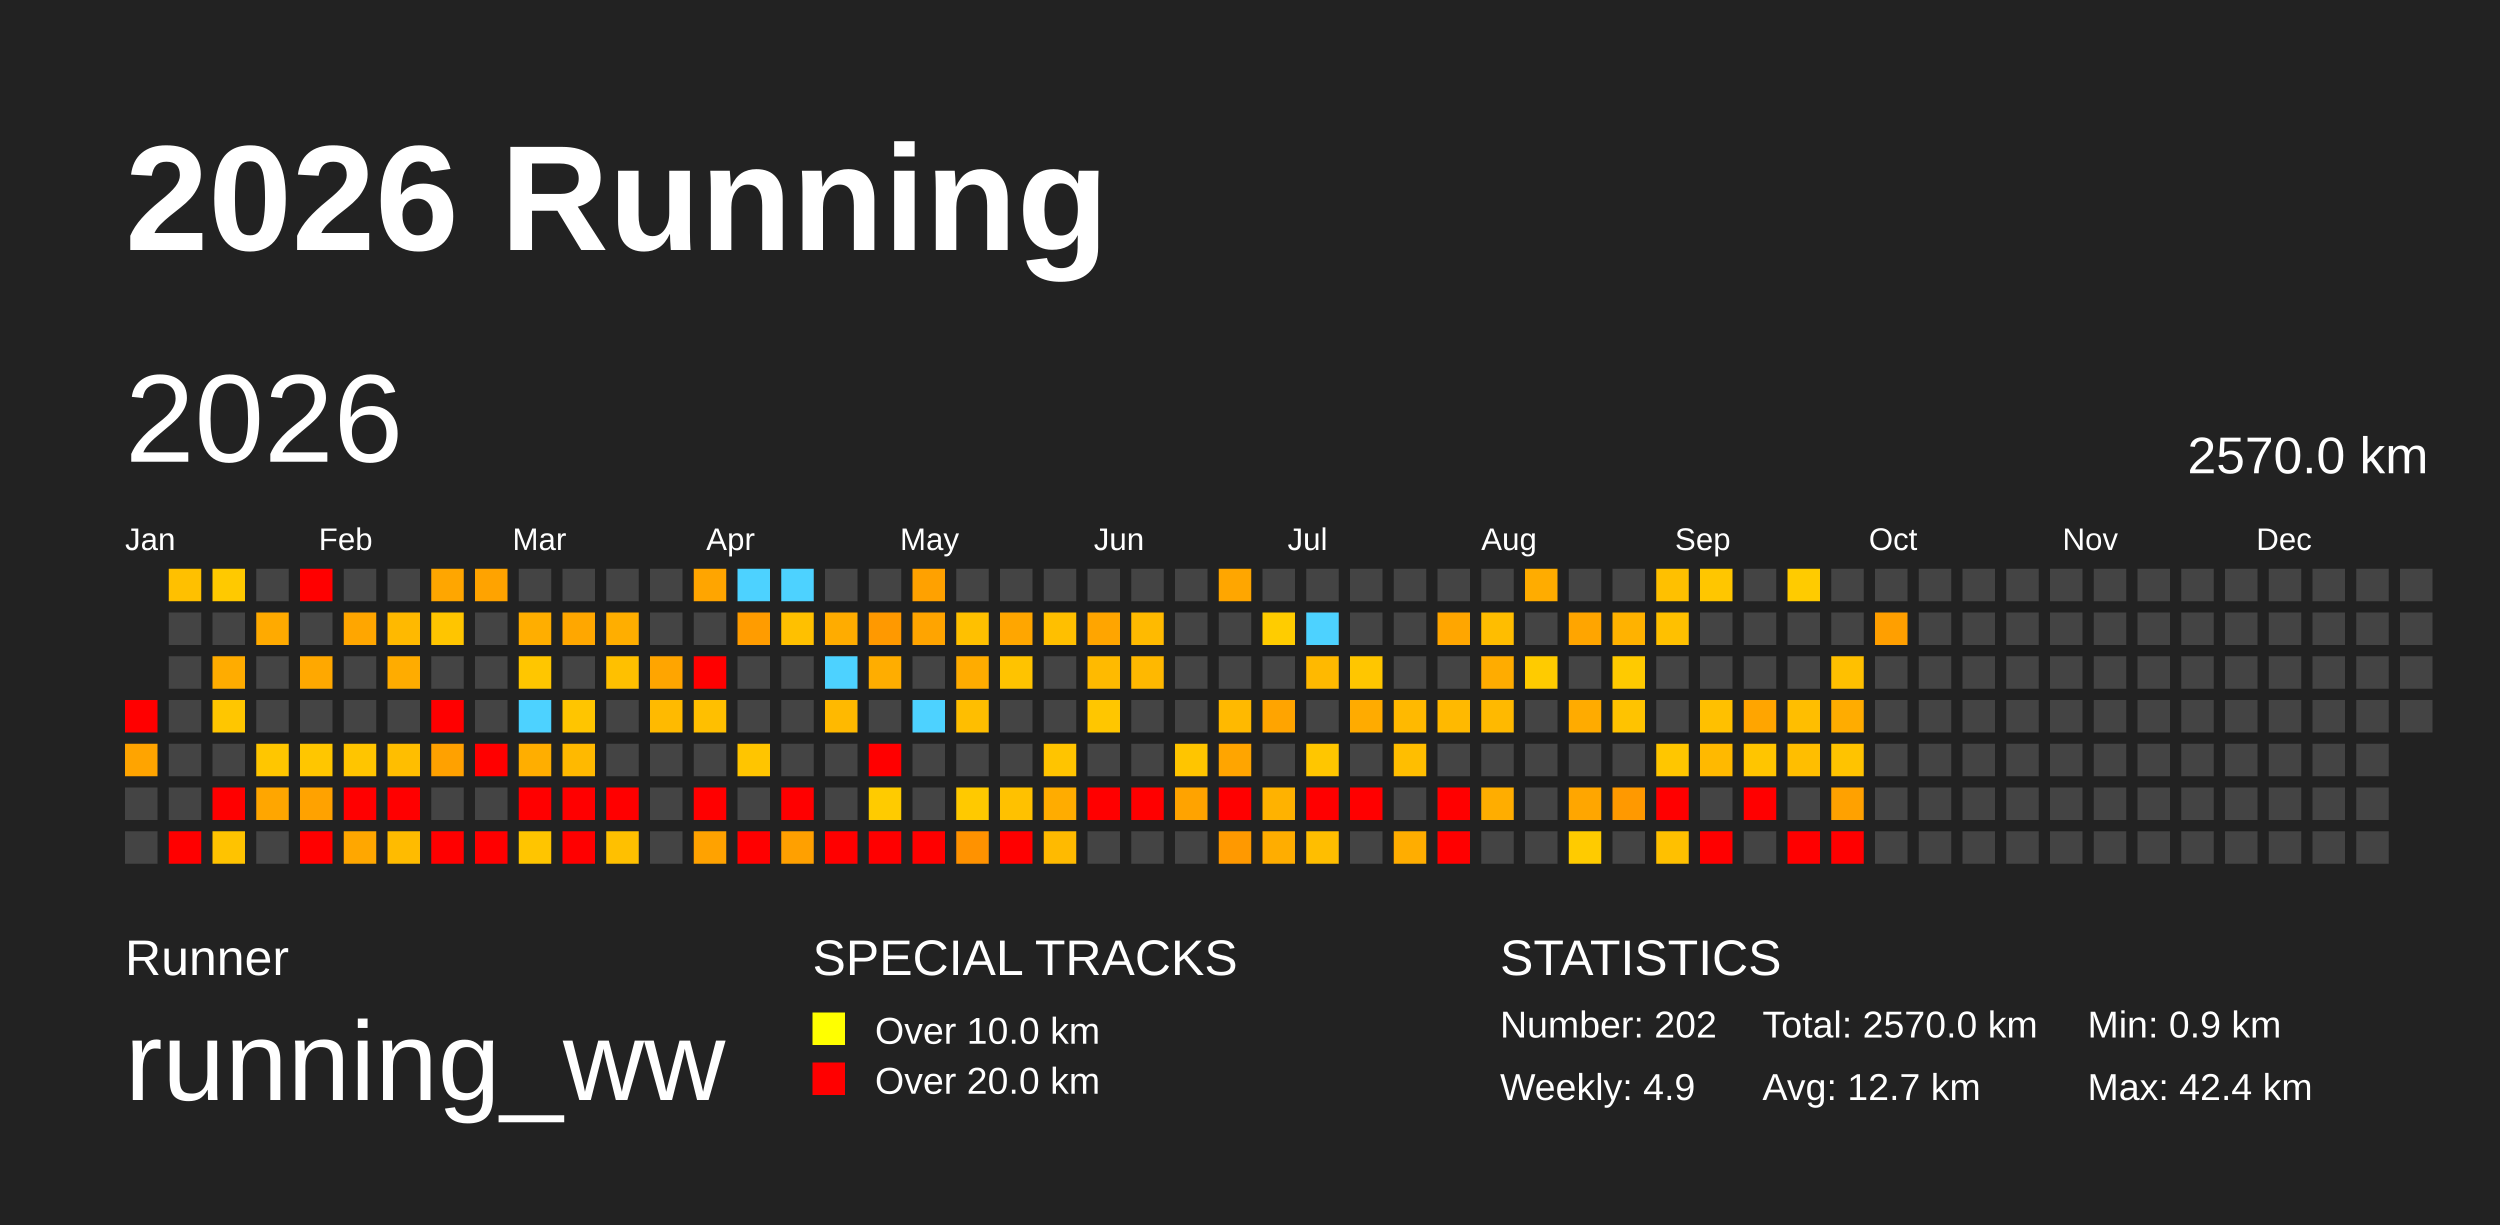
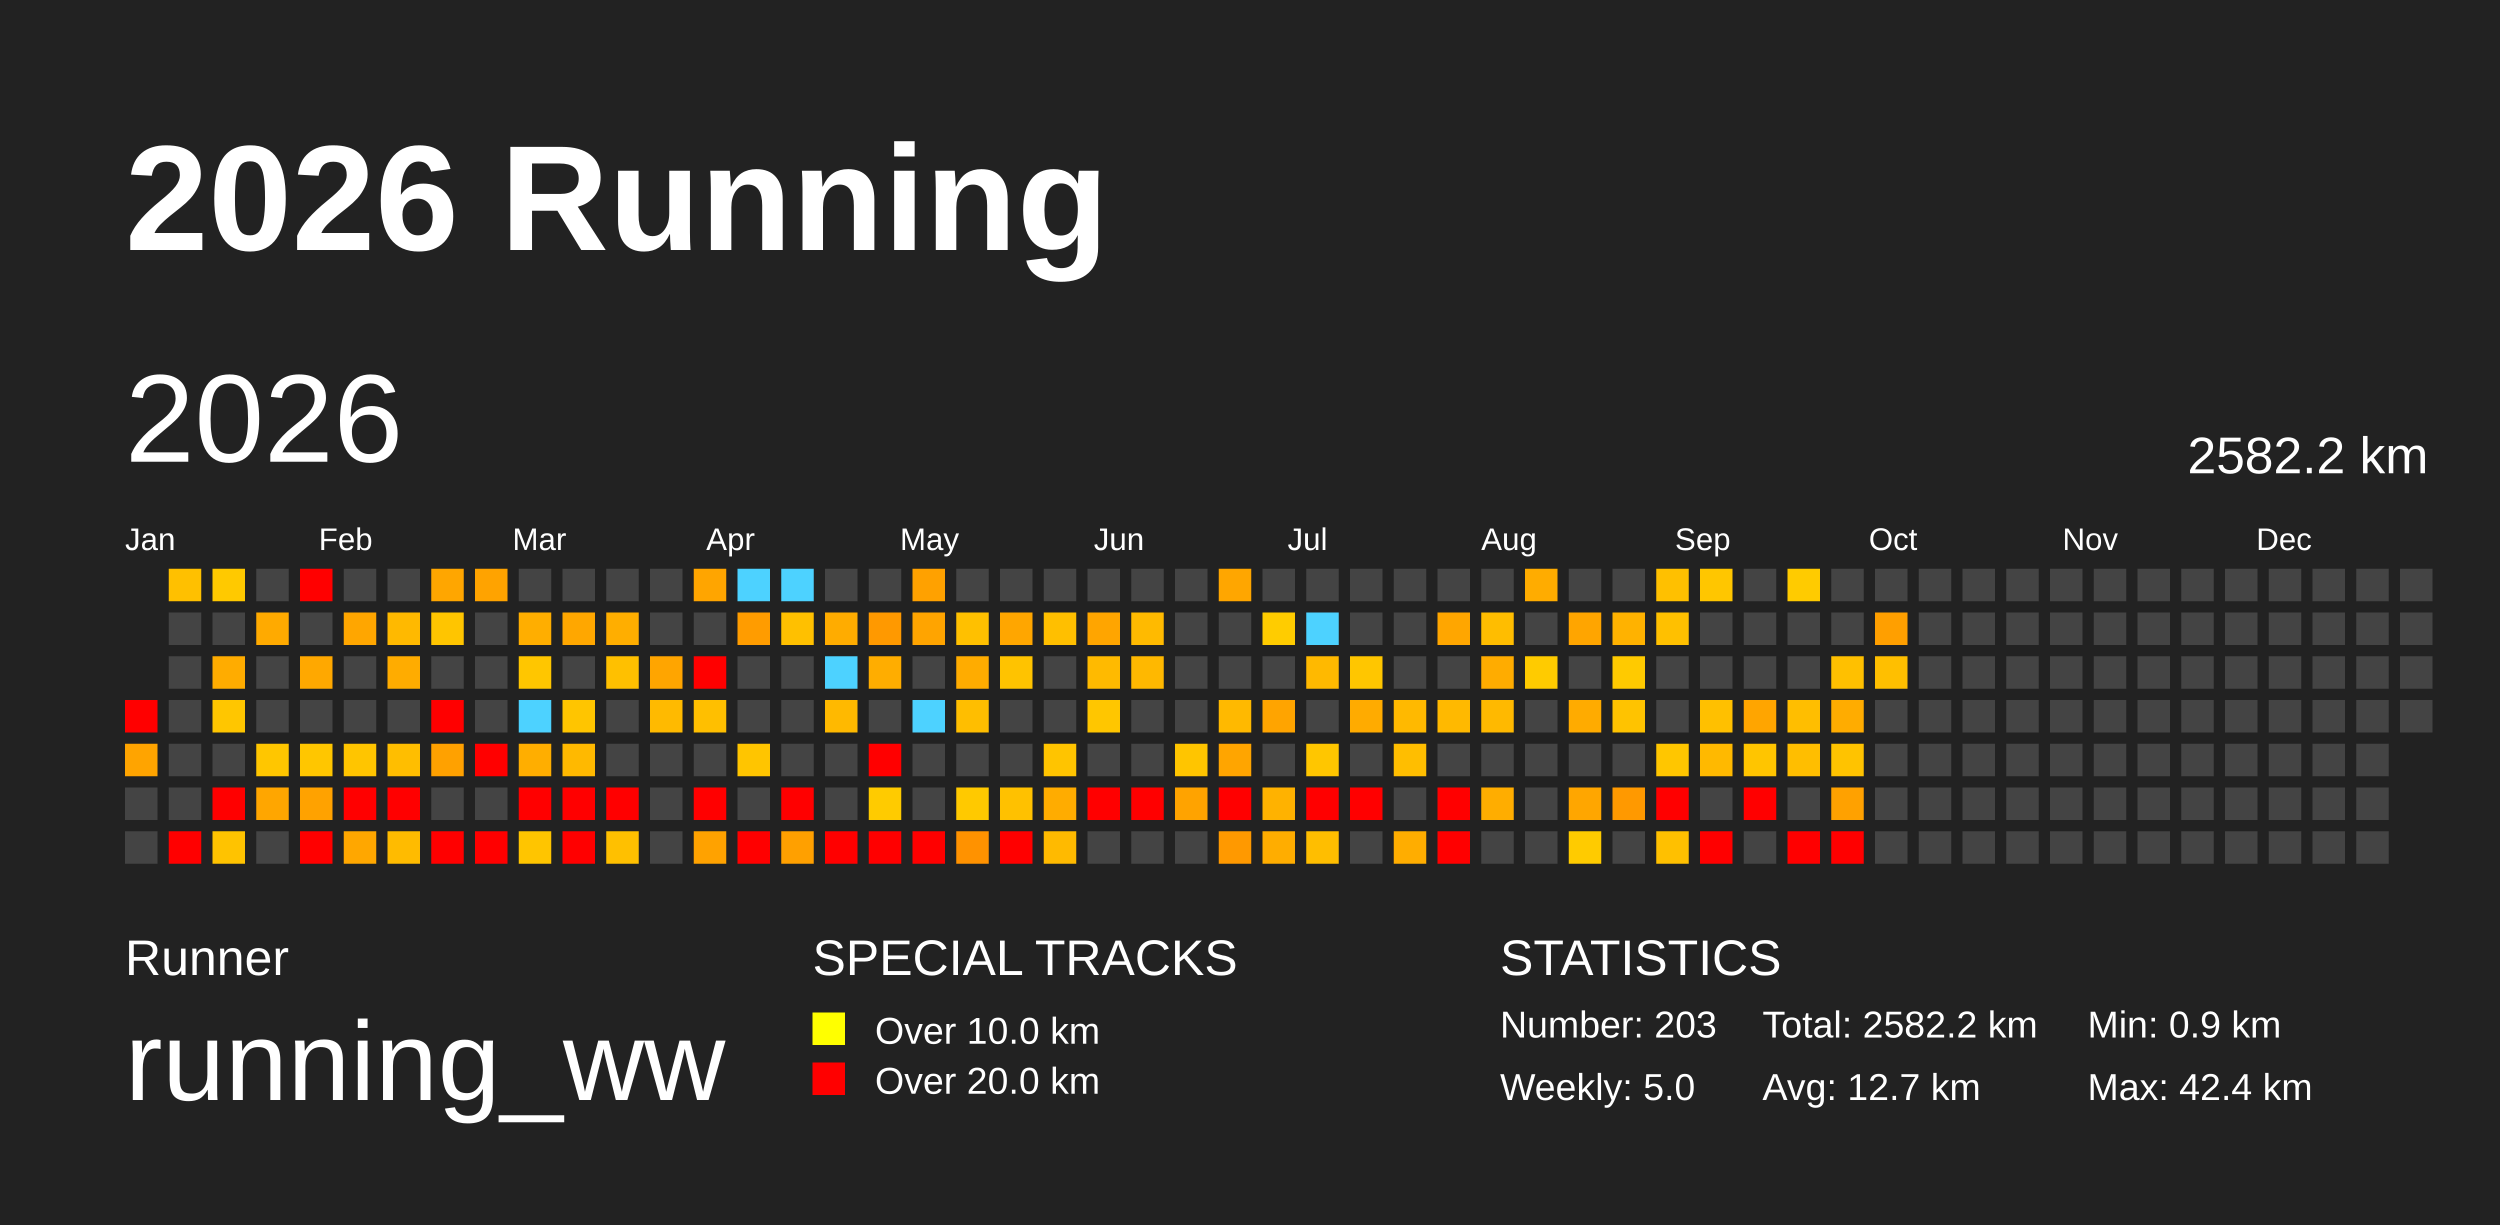
<svg xmlns="http://www.w3.org/2000/svg" baseProfile="full" height="98mm" version="1.1" viewBox="0,0,200,98" width="200mm">
  <defs />
  <rect fill="#222222" height="98" width="200" x="0" y="0" />
  <text fill="#FFFFFF" style="font-size:12px; font-family:Arial; font-weight:bold;" x="10" y="20">2026 Running</text>
  <text fill="#FFFFFF" style="font-size:4px; font-family:Arial" x="10" y="78">Runner</text>
  <text fill="#FFFFFF" style="font-size:9px; font-family:Arial" x="10" y="88">running_ww</text>
  <text fill="#FFFFFF" style="font-size:4px; font-family:Arial" x="65" y="78">SPECIAL TRACKS</text>
  <rect fill="yellow" height="2.6" width="2.6" x="65" y="81" />
  <text fill="#FFFFFF" style="font-size:3px; font-family:Arial" x="70" y="83.5">Over 10.0 km</text>
  <rect fill="red" height="2.6" width="2.6" x="65" y="85" />
  <text fill="#FFFFFF" style="font-size:3px; font-family:Arial" x="70" y="87.5">Over 20.0 km</text>
  <text fill="#FFFFFF" style="font-size:4px; font-family:Arial" x="120" y="78">STATISTICS</text>
-   <text fill="#FFFFFF" style="font-size:3px; font-family:Arial" x="120" y="83">Number: 202</text>
-   <text fill="#FFFFFF" style="font-size:3px; font-family:Arial" x="120" y="88">Weekly: 4.9</text>
-   <text fill="#FFFFFF" style="font-size:3px; font-family:Arial" x="141" y="83">Total: 2570.0 km</text>
+   <text fill="#FFFFFF" style="font-size:3px; font-family:Arial" x="120" y="83">Number: 203</text>
+   <text fill="#FFFFFF" style="font-size:3px; font-family:Arial" x="120" y="88">Weekly: 5.0</text>
+   <text fill="#FFFFFF" style="font-size:3px; font-family:Arial" x="141" y="83">Total: 2582.2 km</text>
  <text fill="#FFFFFF" style="font-size:3px; font-family:Arial" x="141" y="88">Avg: 12.7 km</text>
  <text fill="#FFFFFF" style="font-size:3px; font-family:Arial" x="167" y="83">Min: 0.9 km</text>
  <text fill="#FFFFFF" style="font-size:3px; font-family:Arial" x="167" y="88">Max: 42.4 km</text>
  <text dominant-baseline="hanging" fill="#FFFFFF" style="font-size:10.0px; font-family:Arial;" x="10" y="30">2026</text>
-   <text dominant-baseline="hanging" fill="#FFFFFF" style="font-size:4.125px; font-family:Arial;" x="175" y="35">2570.0 km</text>
+   <text dominant-baseline="hanging" fill="#FFFFFF" style="font-size:4.125px; font-family:Arial;" x="175" y="35">2582.2 km</text>
  <text fill="#FFFFFF" style="font-size:2.5px; font-family:Arial" x="10.0" y="44">Jan</text>
  <text fill="#FFFFFF" style="font-size:2.5px; font-family:Arial" x="25.5" y="44">Feb</text>
  <text fill="#FFFFFF" style="font-size:2.5px; font-family:Arial" x="41.0" y="44">Mar</text>
  <text fill="#FFFFFF" style="font-size:2.5px; font-family:Arial" x="56.5" y="44">Apr</text>
  <text fill="#FFFFFF" style="font-size:2.5px; font-family:Arial" x="72.0" y="44">May</text>
  <text fill="#FFFFFF" style="font-size:2.5px; font-family:Arial" x="87.5" y="44">Jun</text>
  <text fill="#FFFFFF" style="font-size:2.5px; font-family:Arial" x="103.0" y="44">Jul</text>
  <text fill="#FFFFFF" style="font-size:2.5px; font-family:Arial" x="118.5" y="44">Aug</text>
  <text fill="#FFFFFF" style="font-size:2.5px; font-family:Arial" x="134.0" y="44">Sep</text>
  <text fill="#FFFFFF" style="font-size:2.5px; font-family:Arial" x="149.5" y="44">Oct</text>
  <text fill="#FFFFFF" style="font-size:2.5px; font-family:Arial" x="165.0" y="44">Nov</text>
  <text fill="#FFFFFF" style="font-size:2.5px; font-family:Arial" x="180.5" y="44">Dec</text>
  <rect fill="red" height="2.6" width="2.6" x="10.0" y="56.0" />
  <rect fill="#ffa400" height="2.6" width="2.6" x="10.0" y="59.5" />
  <rect fill="#444444" height="2.6" width="2.6" x="10.0" y="63.0" />
  <rect fill="#444444" height="2.6" width="2.6" x="10.0" y="66.5" />
  <rect fill="#ffc000" height="2.6" width="2.6" x="13.5" y="45.5" />
  <rect fill="#444444" height="2.6" width="2.6" x="13.5" y="49.0" />
  <rect fill="#444444" height="2.6" width="2.6" x="13.5" y="52.5" />
  <rect fill="#444444" height="2.6" width="2.6" x="13.5" y="56.0" />
  <rect fill="#444444" height="2.6" width="2.6" x="13.5" y="59.5" />
  <rect fill="#444444" height="2.6" width="2.6" x="13.5" y="63.0" />
  <rect fill="red" height="2.6" width="2.6" x="13.5" y="66.5" />
  <rect fill="#ffc900" height="2.6" width="2.6" x="17.0" y="45.5" />
  <rect fill="#444444" height="2.6" width="2.6" x="17.0" y="49.0" />
  <rect fill="#ffac00" height="2.6" width="2.6" x="17.0" y="52.5" />
  <rect fill="#ffc600" height="2.6" width="2.6" x="17.0" y="56.0" />
  <rect fill="#444444" height="2.6" width="2.6" x="17.0" y="59.5" />
  <rect fill="red" height="2.6" width="2.6" x="17.0" y="63.0" />
  <rect fill="#ffc300" height="2.6" width="2.6" x="17.0" y="66.5" />
  <rect fill="#444444" height="2.6" width="2.6" x="20.5" y="45.5" />
  <rect fill="#ffaa00" height="2.6" width="2.6" x="20.5" y="49.0" />
  <rect fill="#444444" height="2.6" width="2.6" x="20.5" y="52.5" />
  <rect fill="#444444" height="2.6" width="2.6" x="20.5" y="56.0" />
  <rect fill="#ffc600" height="2.6" width="2.6" x="20.5" y="59.5" />
  <rect fill="#ffa600" height="2.6" width="2.6" x="20.5" y="63.0" />
  <rect fill="#444444" height="2.6" width="2.6" x="20.5" y="66.5" />
  <rect fill="red" height="2.6" width="2.6" x="24.0" y="45.5" />
  <rect fill="#444444" height="2.6" width="2.6" x="24.0" y="49.0" />
  <rect fill="#ffa800" height="2.6" width="2.6" x="24.0" y="52.5" />
  <rect fill="#444444" height="2.6" width="2.6" x="24.0" y="56.0" />
  <rect fill="#ffc600" height="2.6" width="2.6" x="24.0" y="59.5" />
  <rect fill="#ffa200" height="2.6" width="2.6" x="24.0" y="63.0" />
  <rect fill="red" height="2.6" width="2.6" x="24.0" y="66.5" />
  <rect fill="#444444" height="2.6" width="2.6" x="27.5" y="45.5" />
  <rect fill="#ffa600" height="2.6" width="2.6" x="27.5" y="49.0" />
  <rect fill="#444444" height="2.6" width="2.6" x="27.5" y="52.5" />
  <rect fill="#444444" height="2.6" width="2.6" x="27.5" y="56.0" />
  <rect fill="#ffc500" height="2.6" width="2.6" x="27.5" y="59.5" />
  <rect fill="red" height="2.6" width="2.6" x="27.5" y="63.0" />
  <rect fill="#ffa700" height="2.6" width="2.6" x="27.5" y="66.5" />
  <rect fill="#444444" height="2.6" width="2.6" x="31.0" y="45.5" />
  <rect fill="#ffb900" height="2.6" width="2.6" x="31.0" y="49.0" />
  <rect fill="#ffac00" height="2.6" width="2.6" x="31.0" y="52.5" />
  <rect fill="#444444" height="2.6" width="2.6" x="31.0" y="56.0" />
  <rect fill="#ffbe00" height="2.6" width="2.6" x="31.0" y="59.5" />
  <rect fill="red" height="2.6" width="2.6" x="31.0" y="63.0" />
  <rect fill="#ffbb00" height="2.6" width="2.6" x="31.0" y="66.5" />
  <rect fill="#ffa600" height="2.6" width="2.6" x="34.5" y="45.5" />
  <rect fill="#ffc500" height="2.6" width="2.6" x="34.5" y="49.0" />
  <rect fill="#444444" height="2.6" width="2.6" x="34.5" y="52.5" />
  <rect fill="red" height="2.6" width="2.6" x="34.5" y="56.0" />
  <rect fill="#ffa100" height="2.6" width="2.6" x="34.5" y="59.5" />
  <rect fill="#444444" height="2.6" width="2.6" x="34.5" y="63.0" />
  <rect fill="red" height="2.6" width="2.6" x="34.5" y="66.5" />
  <rect fill="#ffa300" height="2.6" width="2.6" x="38.0" y="45.5" />
  <rect fill="#444444" height="2.6" width="2.6" x="38.0" y="49.0" />
  <rect fill="#444444" height="2.6" width="2.6" x="38.0" y="52.5" />
  <rect fill="#444444" height="2.6" width="2.6" x="38.0" y="56.0" />
  <rect fill="red" height="2.6" width="2.6" x="38.0" y="59.5" />
  <rect fill="#444444" height="2.6" width="2.6" x="38.0" y="63.0" />
  <rect fill="red" height="2.6" width="2.6" x="38.0" y="66.5" />
  <rect fill="#444444" height="2.6" width="2.6" x="41.5" y="45.5" />
  <rect fill="#ffae00" height="2.6" width="2.6" x="41.5" y="49.0" />
  <rect fill="#ffc600" height="2.6" width="2.6" x="41.5" y="52.5" />
  <rect fill="#4dd2ff" height="2.6" width="2.6" x="41.5" y="56.0" />
  <rect fill="#ffae00" height="2.6" width="2.6" x="41.5" y="59.5" />
  <rect fill="red" height="2.6" width="2.6" x="41.5" y="63.0" />
  <rect fill="#ffc500" height="2.6" width="2.6" x="41.5" y="66.5" />
  <rect fill="#444444" height="2.6" width="2.6" x="45.0" y="45.5" />
  <rect fill="#ffa700" height="2.6" width="2.6" x="45.0" y="49.0" />
  <rect fill="#444444" height="2.6" width="2.6" x="45.0" y="52.5" />
  <rect fill="#ffc500" height="2.6" width="2.6" x="45.0" y="56.0" />
  <rect fill="#ffb900" height="2.6" width="2.6" x="45.0" y="59.5" />
  <rect fill="red" height="2.6" width="2.6" x="45.0" y="63.0" />
  <rect fill="red" height="2.6" width="2.6" x="45.0" y="66.5" />
  <rect fill="#444444" height="2.6" width="2.6" x="48.5" y="45.5" />
  <rect fill="#ffae00" height="2.6" width="2.6" x="48.5" y="49.0" />
  <rect fill="#ffc000" height="2.6" width="2.6" x="48.5" y="52.5" />
  <rect fill="#444444" height="2.6" width="2.6" x="48.5" y="56.0" />
  <rect fill="#444444" height="2.6" width="2.6" x="48.5" y="59.5" />
  <rect fill="red" height="2.6" width="2.6" x="48.5" y="63.0" />
  <rect fill="#ffc000" height="2.6" width="2.6" x="48.5" y="66.5" />
  <rect fill="#444444" height="2.6" width="2.6" x="52.0" y="45.5" />
  <rect fill="#444444" height="2.6" width="2.6" x="52.0" y="49.0" />
  <rect fill="#ffa500" height="2.6" width="2.6" x="52.0" y="52.5" />
  <rect fill="#ffba00" height="2.6" width="2.6" x="52.0" y="56.0" />
  <rect fill="#444444" height="2.6" width="2.6" x="52.0" y="59.5" />
  <rect fill="#444444" height="2.6" width="2.6" x="52.0" y="63.0" />
  <rect fill="#444444" height="2.6" width="2.6" x="52.0" y="66.5" />
  <rect fill="#ffa500" height="2.6" width="2.6" x="55.5" y="45.5" />
  <rect fill="#444444" height="2.6" width="2.6" x="55.5" y="49.0" />
  <rect fill="red" height="2.6" width="2.6" x="55.5" y="52.5" />
  <rect fill="#ffbf00" height="2.6" width="2.6" x="55.5" y="56.0" />
  <rect fill="#444444" height="2.6" width="2.6" x="55.5" y="59.5" />
  <rect fill="red" height="2.6" width="2.6" x="55.5" y="63.0" />
  <rect fill="#ffa200" height="2.6" width="2.6" x="55.5" y="66.5" />
  <rect fill="#4dd2ff" height="2.6" width="2.6" x="59.0" y="45.5" />
  <rect fill="#ff9c00" height="2.6" width="2.6" x="59.0" y="49.0" />
  <rect fill="#444444" height="2.6" width="2.6" x="59.0" y="52.5" />
  <rect fill="#444444" height="2.6" width="2.6" x="59.0" y="56.0" />
  <rect fill="#ffc500" height="2.6" width="2.6" x="59.0" y="59.5" />
  <rect fill="#444444" height="2.6" width="2.6" x="59.0" y="63.0" />
  <rect fill="red" height="2.6" width="2.6" x="59.0" y="66.5" />
  <rect fill="#4dd2ff" height="2.6" width="2.6" x="62.5" y="45.5" />
  <rect fill="#ffc000" height="2.6" width="2.6" x="62.5" y="49.0" />
  <rect fill="#444444" height="2.6" width="2.6" x="62.5" y="52.5" />
  <rect fill="#444444" height="2.6" width="2.6" x="62.5" y="56.0" />
  <rect fill="#444444" height="2.6" width="2.6" x="62.5" y="59.5" />
  <rect fill="red" height="2.6" width="2.6" x="62.5" y="63.0" />
  <rect fill="#ffa000" height="2.6" width="2.6" x="62.5" y="66.5" />
  <rect fill="#444444" height="2.6" width="2.6" x="66.0" y="45.5" />
  <rect fill="#ffac00" height="2.6" width="2.6" x="66.0" y="49.0" />
  <rect fill="#4dd2ff" height="2.6" width="2.6" x="66.0" y="52.5" />
  <rect fill="#ffb900" height="2.6" width="2.6" x="66.0" y="56.0" />
  <rect fill="#444444" height="2.6" width="2.6" x="66.0" y="59.5" />
  <rect fill="#444444" height="2.6" width="2.6" x="66.0" y="63.0" />
  <rect fill="red" height="2.6" width="2.6" x="66.0" y="66.5" />
  <rect fill="#444444" height="2.6" width="2.6" x="69.5" y="45.5" />
  <rect fill="#ff9900" height="2.6" width="2.6" x="69.5" y="49.0" />
  <rect fill="#ffad00" height="2.6" width="2.6" x="69.5" y="52.5" />
  <rect fill="#444444" height="2.6" width="2.6" x="69.5" y="56.0" />
  <rect fill="red" height="2.6" width="2.6" x="69.5" y="59.5" />
  <rect fill="#ffcb00" height="2.6" width="2.6" x="69.5" y="63.0" />
  <rect fill="red" height="2.6" width="2.6" x="69.5" y="66.5" />
  <rect fill="#ffa100" height="2.6" width="2.6" x="73.0" y="45.5" />
  <rect fill="#ffa400" height="2.6" width="2.6" x="73.0" y="49.0" />
  <rect fill="#444444" height="2.6" width="2.6" x="73.0" y="52.5" />
  <rect fill="#4dd2ff" height="2.6" width="2.6" x="73.0" y="56.0" />
  <rect fill="#444444" height="2.6" width="2.6" x="73.0" y="59.5" />
  <rect fill="#444444" height="2.6" width="2.6" x="73.0" y="63.0" />
  <rect fill="red" height="2.6" width="2.6" x="73.0" y="66.5" />
  <rect fill="#444444" height="2.6" width="2.6" x="76.5" y="45.5" />
  <rect fill="#ffc000" height="2.6" width="2.6" x="76.5" y="49.0" />
  <rect fill="#ffac00" height="2.6" width="2.6" x="76.5" y="52.5" />
  <rect fill="#ffbe00" height="2.6" width="2.6" x="76.5" y="56.0" />
  <rect fill="#444444" height="2.6" width="2.6" x="76.5" y="59.5" />
  <rect fill="#ffc900" height="2.6" width="2.6" x="76.5" y="63.0" />
  <rect fill="#ff9200" height="2.6" width="2.6" x="76.5" y="66.5" />
  <rect fill="#444444" height="2.6" width="2.6" x="80.0" y="45.5" />
  <rect fill="#ffa600" height="2.6" width="2.6" x="80.0" y="49.0" />
  <rect fill="#ffc300" height="2.6" width="2.6" x="80.0" y="52.5" />
  <rect fill="#444444" height="2.6" width="2.6" x="80.0" y="56.0" />
  <rect fill="#444444" height="2.6" width="2.6" x="80.0" y="59.5" />
  <rect fill="#ffc100" height="2.6" width="2.6" x="80.0" y="63.0" />
  <rect fill="red" height="2.6" width="2.6" x="80.0" y="66.5" />
  <rect fill="#444444" height="2.6" width="2.6" x="83.5" y="45.5" />
  <rect fill="#ffbf00" height="2.6" width="2.6" x="83.5" y="49.0" />
  <rect fill="#444444" height="2.6" width="2.6" x="83.5" y="52.5" />
  <rect fill="#444444" height="2.6" width="2.6" x="83.5" y="56.0" />
  <rect fill="#ffc400" height="2.6" width="2.6" x="83.5" y="59.5" />
  <rect fill="#ffac00" height="2.6" width="2.6" x="83.5" y="63.0" />
  <rect fill="#ffba00" height="2.6" width="2.6" x="83.5" y="66.5" />
  <rect fill="#444444" height="2.6" width="2.6" x="87.0" y="45.5" />
  <rect fill="#ffa500" height="2.6" width="2.6" x="87.0" y="49.0" />
  <rect fill="#ffba00" height="2.6" width="2.6" x="87.0" y="52.5" />
  <rect fill="#ffc600" height="2.6" width="2.6" x="87.0" y="56.0" />
  <rect fill="#444444" height="2.6" width="2.6" x="87.0" y="59.5" />
  <rect fill="red" height="2.6" width="2.6" x="87.0" y="63.0" />
  <rect fill="#444444" height="2.6" width="2.6" x="87.0" y="66.5" />
  <rect fill="#444444" height="2.6" width="2.6" x="90.5" y="45.5" />
  <rect fill="#ffba00" height="2.6" width="2.6" x="90.5" y="49.0" />
  <rect fill="#ffb800" height="2.6" width="2.6" x="90.5" y="52.5" />
  <rect fill="#444444" height="2.6" width="2.6" x="90.5" y="56.0" />
  <rect fill="#444444" height="2.6" width="2.6" x="90.5" y="59.5" />
  <rect fill="red" height="2.6" width="2.6" x="90.5" y="63.0" />
  <rect fill="#444444" height="2.6" width="2.6" x="90.5" y="66.5" />
  <rect fill="#444444" height="2.6" width="2.6" x="94.0" y="45.5" />
  <rect fill="#444444" height="2.6" width="2.6" x="94.0" y="49.0" />
  <rect fill="#444444" height="2.6" width="2.6" x="94.0" y="52.5" />
  <rect fill="#444444" height="2.6" width="2.6" x="94.0" y="56.0" />
  <rect fill="#ffc500" height="2.6" width="2.6" x="94.0" y="59.5" />
  <rect fill="#ffa300" height="2.6" width="2.6" x="94.0" y="63.0" />
  <rect fill="#444444" height="2.6" width="2.6" x="94.0" y="66.5" />
  <rect fill="#ffa600" height="2.6" width="2.6" x="97.5" y="45.5" />
  <rect fill="#444444" height="2.6" width="2.6" x="97.5" y="49.0" />
  <rect fill="#444444" height="2.6" width="2.6" x="97.5" y="52.5" />
  <rect fill="#ffb900" height="2.6" width="2.6" x="97.5" y="56.0" />
  <rect fill="#ffa500" height="2.6" width="2.6" x="97.5" y="59.5" />
  <rect fill="red" height="2.6" width="2.6" x="97.5" y="63.0" />
  <rect fill="#ff9900" height="2.6" width="2.6" x="97.5" y="66.5" />
  <rect fill="#444444" height="2.6" width="2.6" x="101.0" y="45.5" />
  <rect fill="#ffcc00" height="2.6" width="2.6" x="101.0" y="49.0" />
  <rect fill="#444444" height="2.6" width="2.6" x="101.0" y="52.5" />
  <rect fill="#ffa400" height="2.6" width="2.6" x="101.0" y="56.0" />
  <rect fill="#444444" height="2.6" width="2.6" x="101.0" y="59.5" />
  <rect fill="#ffb200" height="2.6" width="2.6" x="101.0" y="63.0" />
  <rect fill="#ffad00" height="2.6" width="2.6" x="101.0" y="66.5" />
  <rect fill="#444444" height="2.6" width="2.6" x="104.5" y="45.5" />
  <rect fill="#4dd2ff" height="2.6" width="2.6" x="104.5" y="49.0" />
  <rect fill="#ffb900" height="2.6" width="2.6" x="104.5" y="52.5" />
  <rect fill="#444444" height="2.6" width="2.6" x="104.5" y="56.0" />
  <rect fill="#ffc600" height="2.6" width="2.6" x="104.5" y="59.5" />
  <rect fill="red" height="2.6" width="2.6" x="104.5" y="63.0" />
  <rect fill="#ffbe00" height="2.6" width="2.6" x="104.5" y="66.5" />
  <rect fill="#444444" height="2.6" width="2.6" x="108.0" y="45.5" />
  <rect fill="#444444" height="2.6" width="2.6" x="108.0" y="49.0" />
  <rect fill="#ffc600" height="2.6" width="2.6" x="108.0" y="52.5" />
  <rect fill="#ffab00" height="2.6" width="2.6" x="108.0" y="56.0" />
  <rect fill="#444444" height="2.6" width="2.6" x="108.0" y="59.5" />
  <rect fill="red" height="2.6" width="2.6" x="108.0" y="63.0" />
  <rect fill="#444444" height="2.6" width="2.6" x="108.0" y="66.5" />
  <rect fill="#444444" height="2.6" width="2.6" x="111.5" y="45.5" />
  <rect fill="#444444" height="2.6" width="2.6" x="111.5" y="49.0" />
  <rect fill="#444444" height="2.6" width="2.6" x="111.5" y="52.5" />
  <rect fill="#ffb900" height="2.6" width="2.6" x="111.5" y="56.0" />
  <rect fill="#ffbe00" height="2.6" width="2.6" x="111.5" y="59.5" />
  <rect fill="#444444" height="2.6" width="2.6" x="111.5" y="63.0" />
  <rect fill="#ffad00" height="2.6" width="2.6" x="111.5" y="66.5" />
  <rect fill="#444444" height="2.6" width="2.6" x="115.0" y="45.5" />
  <rect fill="#ffa600" height="2.6" width="2.6" x="115.0" y="49.0" />
  <rect fill="#444444" height="2.6" width="2.6" x="115.0" y="52.5" />
  <rect fill="#ffb900" height="2.6" width="2.6" x="115.0" y="56.0" />
  <rect fill="#444444" height="2.6" width="2.6" x="115.0" y="59.5" />
  <rect fill="red" height="2.6" width="2.6" x="115.0" y="63.0" />
  <rect fill="red" height="2.6" width="2.6" x="115.0" y="66.5" />
  <rect fill="#444444" height="2.6" width="2.6" x="118.5" y="45.5" />
  <rect fill="#ffbd00" height="2.6" width="2.6" x="118.5" y="49.0" />
  <rect fill="#ffac00" height="2.6" width="2.6" x="118.5" y="52.5" />
  <rect fill="#ffb900" height="2.6" width="2.6" x="118.5" y="56.0" />
  <rect fill="#444444" height="2.6" width="2.6" x="118.5" y="59.5" />
  <rect fill="#ffad00" height="2.6" width="2.6" x="118.5" y="63.0" />
  <rect fill="#444444" height="2.6" width="2.6" x="118.5" y="66.5" />
  <rect fill="#ffac00" height="2.6" width="2.6" x="122.0" y="45.5" />
  <rect fill="#444444" height="2.6" width="2.6" x="122.0" y="49.0" />
  <rect fill="#ffcb00" height="2.6" width="2.6" x="122.0" y="52.5" />
  <rect fill="#444444" height="2.6" width="2.6" x="122.0" y="56.0" />
  <rect fill="#444444" height="2.6" width="2.6" x="122.0" y="59.5" />
  <rect fill="#444444" height="2.6" width="2.6" x="122.0" y="63.0" />
  <rect fill="#444444" height="2.6" width="2.6" x="122.0" y="66.5" />
  <rect fill="#444444" height="2.6" width="2.6" x="125.5" y="45.5" />
  <rect fill="#ffa500" height="2.6" width="2.6" x="125.5" y="49.0" />
  <rect fill="#444444" height="2.6" width="2.6" x="125.5" y="52.5" />
  <rect fill="#ffab00" height="2.6" width="2.6" x="125.5" y="56.0" />
  <rect fill="#444444" height="2.6" width="2.6" x="125.5" y="59.5" />
  <rect fill="#ffa600" height="2.6" width="2.6" x="125.5" y="63.0" />
  <rect fill="#ffcb00" height="2.6" width="2.6" x="125.5" y="66.5" />
  <rect fill="#444444" height="2.6" width="2.6" x="129.0" y="45.5" />
  <rect fill="#ffb200" height="2.6" width="2.6" x="129.0" y="49.0" />
  <rect fill="#ffca00" height="2.6" width="2.6" x="129.0" y="52.5" />
  <rect fill="#ffc300" height="2.6" width="2.6" x="129.0" y="56.0" />
  <rect fill="#444444" height="2.6" width="2.6" x="129.0" y="59.5" />
  <rect fill="#ff9900" height="2.6" width="2.6" x="129.0" y="63.0" />
  <rect fill="#444444" height="2.6" width="2.6" x="129.0" y="66.5" />
  <rect fill="#ffc000" height="2.6" width="2.6" x="132.5" y="45.5" />
  <rect fill="#ffc000" height="2.6" width="2.6" x="132.5" y="49.0" />
  <rect fill="#444444" height="2.6" width="2.6" x="132.5" y="52.5" />
  <rect fill="#444444" height="2.6" width="2.6" x="132.5" y="56.0" />
  <rect fill="#ffc600" height="2.6" width="2.6" x="132.5" y="59.5" />
  <rect fill="red" height="2.6" width="2.6" x="132.5" y="63.0" />
  <rect fill="#ffc000" height="2.6" width="2.6" x="132.5" y="66.5" />
  <rect fill="#ffc600" height="2.6" width="2.6" x="136.0" y="45.5" />
  <rect fill="#444444" height="2.6" width="2.6" x="136.0" y="49.0" />
  <rect fill="#444444" height="2.6" width="2.6" x="136.0" y="52.5" />
  <rect fill="#ffc000" height="2.6" width="2.6" x="136.0" y="56.0" />
  <rect fill="#ffb900" height="2.6" width="2.6" x="136.0" y="59.5" />
  <rect fill="#444444" height="2.6" width="2.6" x="136.0" y="63.0" />
  <rect fill="red" height="2.6" width="2.6" x="136.0" y="66.5" />
  <rect fill="#444444" height="2.6" width="2.6" x="139.5" y="45.5" />
  <rect fill="#444444" height="2.6" width="2.6" x="139.5" y="49.0" />
  <rect fill="#444444" height="2.6" width="2.6" x="139.5" y="52.5" />
  <rect fill="#ffa500" height="2.6" width="2.6" x="139.5" y="56.0" />
  <rect fill="#ffc500" height="2.6" width="2.6" x="139.5" y="59.5" />
  <rect fill="red" height="2.6" width="2.6" x="139.5" y="63.0" />
  <rect fill="#444444" height="2.6" width="2.6" x="139.5" y="66.5" />
  <rect fill="#ffcb00" height="2.6" width="2.6" x="143.0" y="45.5" />
  <rect fill="#444444" height="2.6" width="2.6" x="143.0" y="49.0" />
  <rect fill="#444444" height="2.6" width="2.6" x="143.0" y="52.5" />
  <rect fill="#ffbe00" height="2.6" width="2.6" x="143.0" y="56.0" />
  <rect fill="#ffbe00" height="2.6" width="2.6" x="143.0" y="59.5" />
  <rect fill="#444444" height="2.6" width="2.6" x="143.0" y="63.0" />
  <rect fill="red" height="2.6" width="2.6" x="143.0" y="66.5" />
  <rect fill="#444444" height="2.6" width="2.6" x="146.5" y="45.5" />
  <rect fill="#444444" height="2.6" width="2.6" x="146.5" y="49.0" />
  <rect fill="#ffc000" height="2.6" width="2.6" x="146.5" y="52.5" />
  <rect fill="#ffac00" height="2.6" width="2.6" x="146.5" y="56.0" />
  <rect fill="#ffc300" height="2.6" width="2.6" x="146.5" y="59.5" />
  <rect fill="#ffa100" height="2.6" width="2.6" x="146.5" y="63.0" />
  <rect fill="red" height="2.6" width="2.6" x="146.5" y="66.5" />
  <rect fill="#444444" height="2.6" width="2.6" x="150.0" y="45.5" />
  <rect fill="#ff9f00" height="2.6" width="2.6" x="150.0" y="49.0" />
-   <rect fill="#444444" height="2.6" width="2.6" x="150.0" y="52.5" />
+   <rect fill="#ffbf00" height="2.6" width="2.6" x="150.0" y="52.5" />
  <rect fill="#444444" height="2.6" width="2.6" x="150.0" y="56.0" />
  <rect fill="#444444" height="2.6" width="2.6" x="150.0" y="59.5" />
  <rect fill="#444444" height="2.6" width="2.6" x="150.0" y="63.0" />
  <rect fill="#444444" height="2.6" width="2.6" x="150.0" y="66.5" />
  <rect fill="#444444" height="2.6" width="2.6" x="153.5" y="45.5" />
  <rect fill="#444444" height="2.6" width="2.6" x="153.5" y="49.0" />
  <rect fill="#444444" height="2.6" width="2.6" x="153.5" y="52.5" />
  <rect fill="#444444" height="2.6" width="2.6" x="153.5" y="56.0" />
  <rect fill="#444444" height="2.6" width="2.6" x="153.5" y="59.5" />
  <rect fill="#444444" height="2.6" width="2.6" x="153.5" y="63.0" />
  <rect fill="#444444" height="2.6" width="2.6" x="153.5" y="66.5" />
  <rect fill="#444444" height="2.6" width="2.6" x="157.0" y="45.5" />
  <rect fill="#444444" height="2.6" width="2.6" x="157.0" y="49.0" />
  <rect fill="#444444" height="2.6" width="2.6" x="157.0" y="52.5" />
  <rect fill="#444444" height="2.6" width="2.6" x="157.0" y="56.0" />
  <rect fill="#444444" height="2.6" width="2.6" x="157.0" y="59.5" />
  <rect fill="#444444" height="2.6" width="2.6" x="157.0" y="63.0" />
  <rect fill="#444444" height="2.6" width="2.6" x="157.0" y="66.5" />
  <rect fill="#444444" height="2.6" width="2.6" x="160.5" y="45.5" />
  <rect fill="#444444" height="2.6" width="2.6" x="160.5" y="49.0" />
  <rect fill="#444444" height="2.6" width="2.6" x="160.5" y="52.5" />
  <rect fill="#444444" height="2.6" width="2.6" x="160.5" y="56.0" />
  <rect fill="#444444" height="2.6" width="2.6" x="160.5" y="59.5" />
  <rect fill="#444444" height="2.6" width="2.6" x="160.5" y="63.0" />
  <rect fill="#444444" height="2.6" width="2.6" x="160.5" y="66.5" />
  <rect fill="#444444" height="2.6" width="2.6" x="164.0" y="45.5" />
  <rect fill="#444444" height="2.6" width="2.6" x="164.0" y="49.0" />
  <rect fill="#444444" height="2.6" width="2.6" x="164.0" y="52.5" />
  <rect fill="#444444" height="2.6" width="2.6" x="164.0" y="56.0" />
  <rect fill="#444444" height="2.6" width="2.6" x="164.0" y="59.5" />
  <rect fill="#444444" height="2.6" width="2.6" x="164.0" y="63.0" />
  <rect fill="#444444" height="2.6" width="2.6" x="164.0" y="66.5" />
  <rect fill="#444444" height="2.6" width="2.6" x="167.5" y="45.5" />
  <rect fill="#444444" height="2.6" width="2.6" x="167.5" y="49.0" />
  <rect fill="#444444" height="2.6" width="2.6" x="167.5" y="52.5" />
  <rect fill="#444444" height="2.6" width="2.6" x="167.5" y="56.0" />
  <rect fill="#444444" height="2.6" width="2.6" x="167.5" y="59.5" />
  <rect fill="#444444" height="2.6" width="2.6" x="167.5" y="63.0" />
  <rect fill="#444444" height="2.6" width="2.6" x="167.5" y="66.5" />
  <rect fill="#444444" height="2.6" width="2.6" x="171.0" y="45.5" />
  <rect fill="#444444" height="2.6" width="2.6" x="171.0" y="49.0" />
  <rect fill="#444444" height="2.6" width="2.6" x="171.0" y="52.5" />
  <rect fill="#444444" height="2.6" width="2.6" x="171.0" y="56.0" />
  <rect fill="#444444" height="2.6" width="2.6" x="171.0" y="59.5" />
  <rect fill="#444444" height="2.6" width="2.6" x="171.0" y="63.0" />
  <rect fill="#444444" height="2.6" width="2.6" x="171.0" y="66.5" />
  <rect fill="#444444" height="2.6" width="2.6" x="174.5" y="45.5" />
  <rect fill="#444444" height="2.6" width="2.6" x="174.5" y="49.0" />
  <rect fill="#444444" height="2.6" width="2.6" x="174.5" y="52.5" />
  <rect fill="#444444" height="2.6" width="2.6" x="174.5" y="56.0" />
  <rect fill="#444444" height="2.6" width="2.6" x="174.5" y="59.5" />
  <rect fill="#444444" height="2.6" width="2.6" x="174.5" y="63.0" />
  <rect fill="#444444" height="2.6" width="2.6" x="174.5" y="66.5" />
  <rect fill="#444444" height="2.6" width="2.6" x="178.0" y="45.5" />
  <rect fill="#444444" height="2.6" width="2.6" x="178.0" y="49.0" />
  <rect fill="#444444" height="2.6" width="2.6" x="178.0" y="52.5" />
  <rect fill="#444444" height="2.6" width="2.6" x="178.0" y="56.0" />
  <rect fill="#444444" height="2.6" width="2.6" x="178.0" y="59.5" />
  <rect fill="#444444" height="2.6" width="2.6" x="178.0" y="63.0" />
  <rect fill="#444444" height="2.6" width="2.6" x="178.0" y="66.5" />
  <rect fill="#444444" height="2.6" width="2.6" x="181.5" y="45.5" />
  <rect fill="#444444" height="2.6" width="2.6" x="181.5" y="49.0" />
  <rect fill="#444444" height="2.6" width="2.6" x="181.5" y="52.5" />
  <rect fill="#444444" height="2.6" width="2.6" x="181.5" y="56.0" />
  <rect fill="#444444" height="2.6" width="2.6" x="181.5" y="59.5" />
  <rect fill="#444444" height="2.6" width="2.6" x="181.5" y="63.0" />
  <rect fill="#444444" height="2.6" width="2.6" x="181.5" y="66.5" />
  <rect fill="#444444" height="2.6" width="2.6" x="185.0" y="45.5" />
  <rect fill="#444444" height="2.6" width="2.6" x="185.0" y="49.0" />
  <rect fill="#444444" height="2.6" width="2.6" x="185.0" y="52.5" />
  <rect fill="#444444" height="2.6" width="2.6" x="185.0" y="56.0" />
  <rect fill="#444444" height="2.6" width="2.6" x="185.0" y="59.5" />
  <rect fill="#444444" height="2.6" width="2.6" x="185.0" y="63.0" />
  <rect fill="#444444" height="2.6" width="2.6" x="185.0" y="66.5" />
  <rect fill="#444444" height="2.6" width="2.6" x="188.5" y="45.5" />
  <rect fill="#444444" height="2.6" width="2.6" x="188.5" y="49.0" />
  <rect fill="#444444" height="2.6" width="2.6" x="188.5" y="52.5" />
  <rect fill="#444444" height="2.6" width="2.6" x="188.5" y="56.0" />
  <rect fill="#444444" height="2.6" width="2.6" x="188.5" y="59.5" />
  <rect fill="#444444" height="2.6" width="2.6" x="188.5" y="63.0" />
  <rect fill="#444444" height="2.6" width="2.6" x="188.5" y="66.5" />
  <rect fill="#444444" height="2.6" width="2.6" x="192.0" y="45.5" />
  <rect fill="#444444" height="2.6" width="2.6" x="192.0" y="49.0" />
  <rect fill="#444444" height="2.6" width="2.6" x="192.0" y="52.5" />
  <rect fill="#444444" height="2.6" width="2.6" x="192.0" y="56.0" />
</svg>
